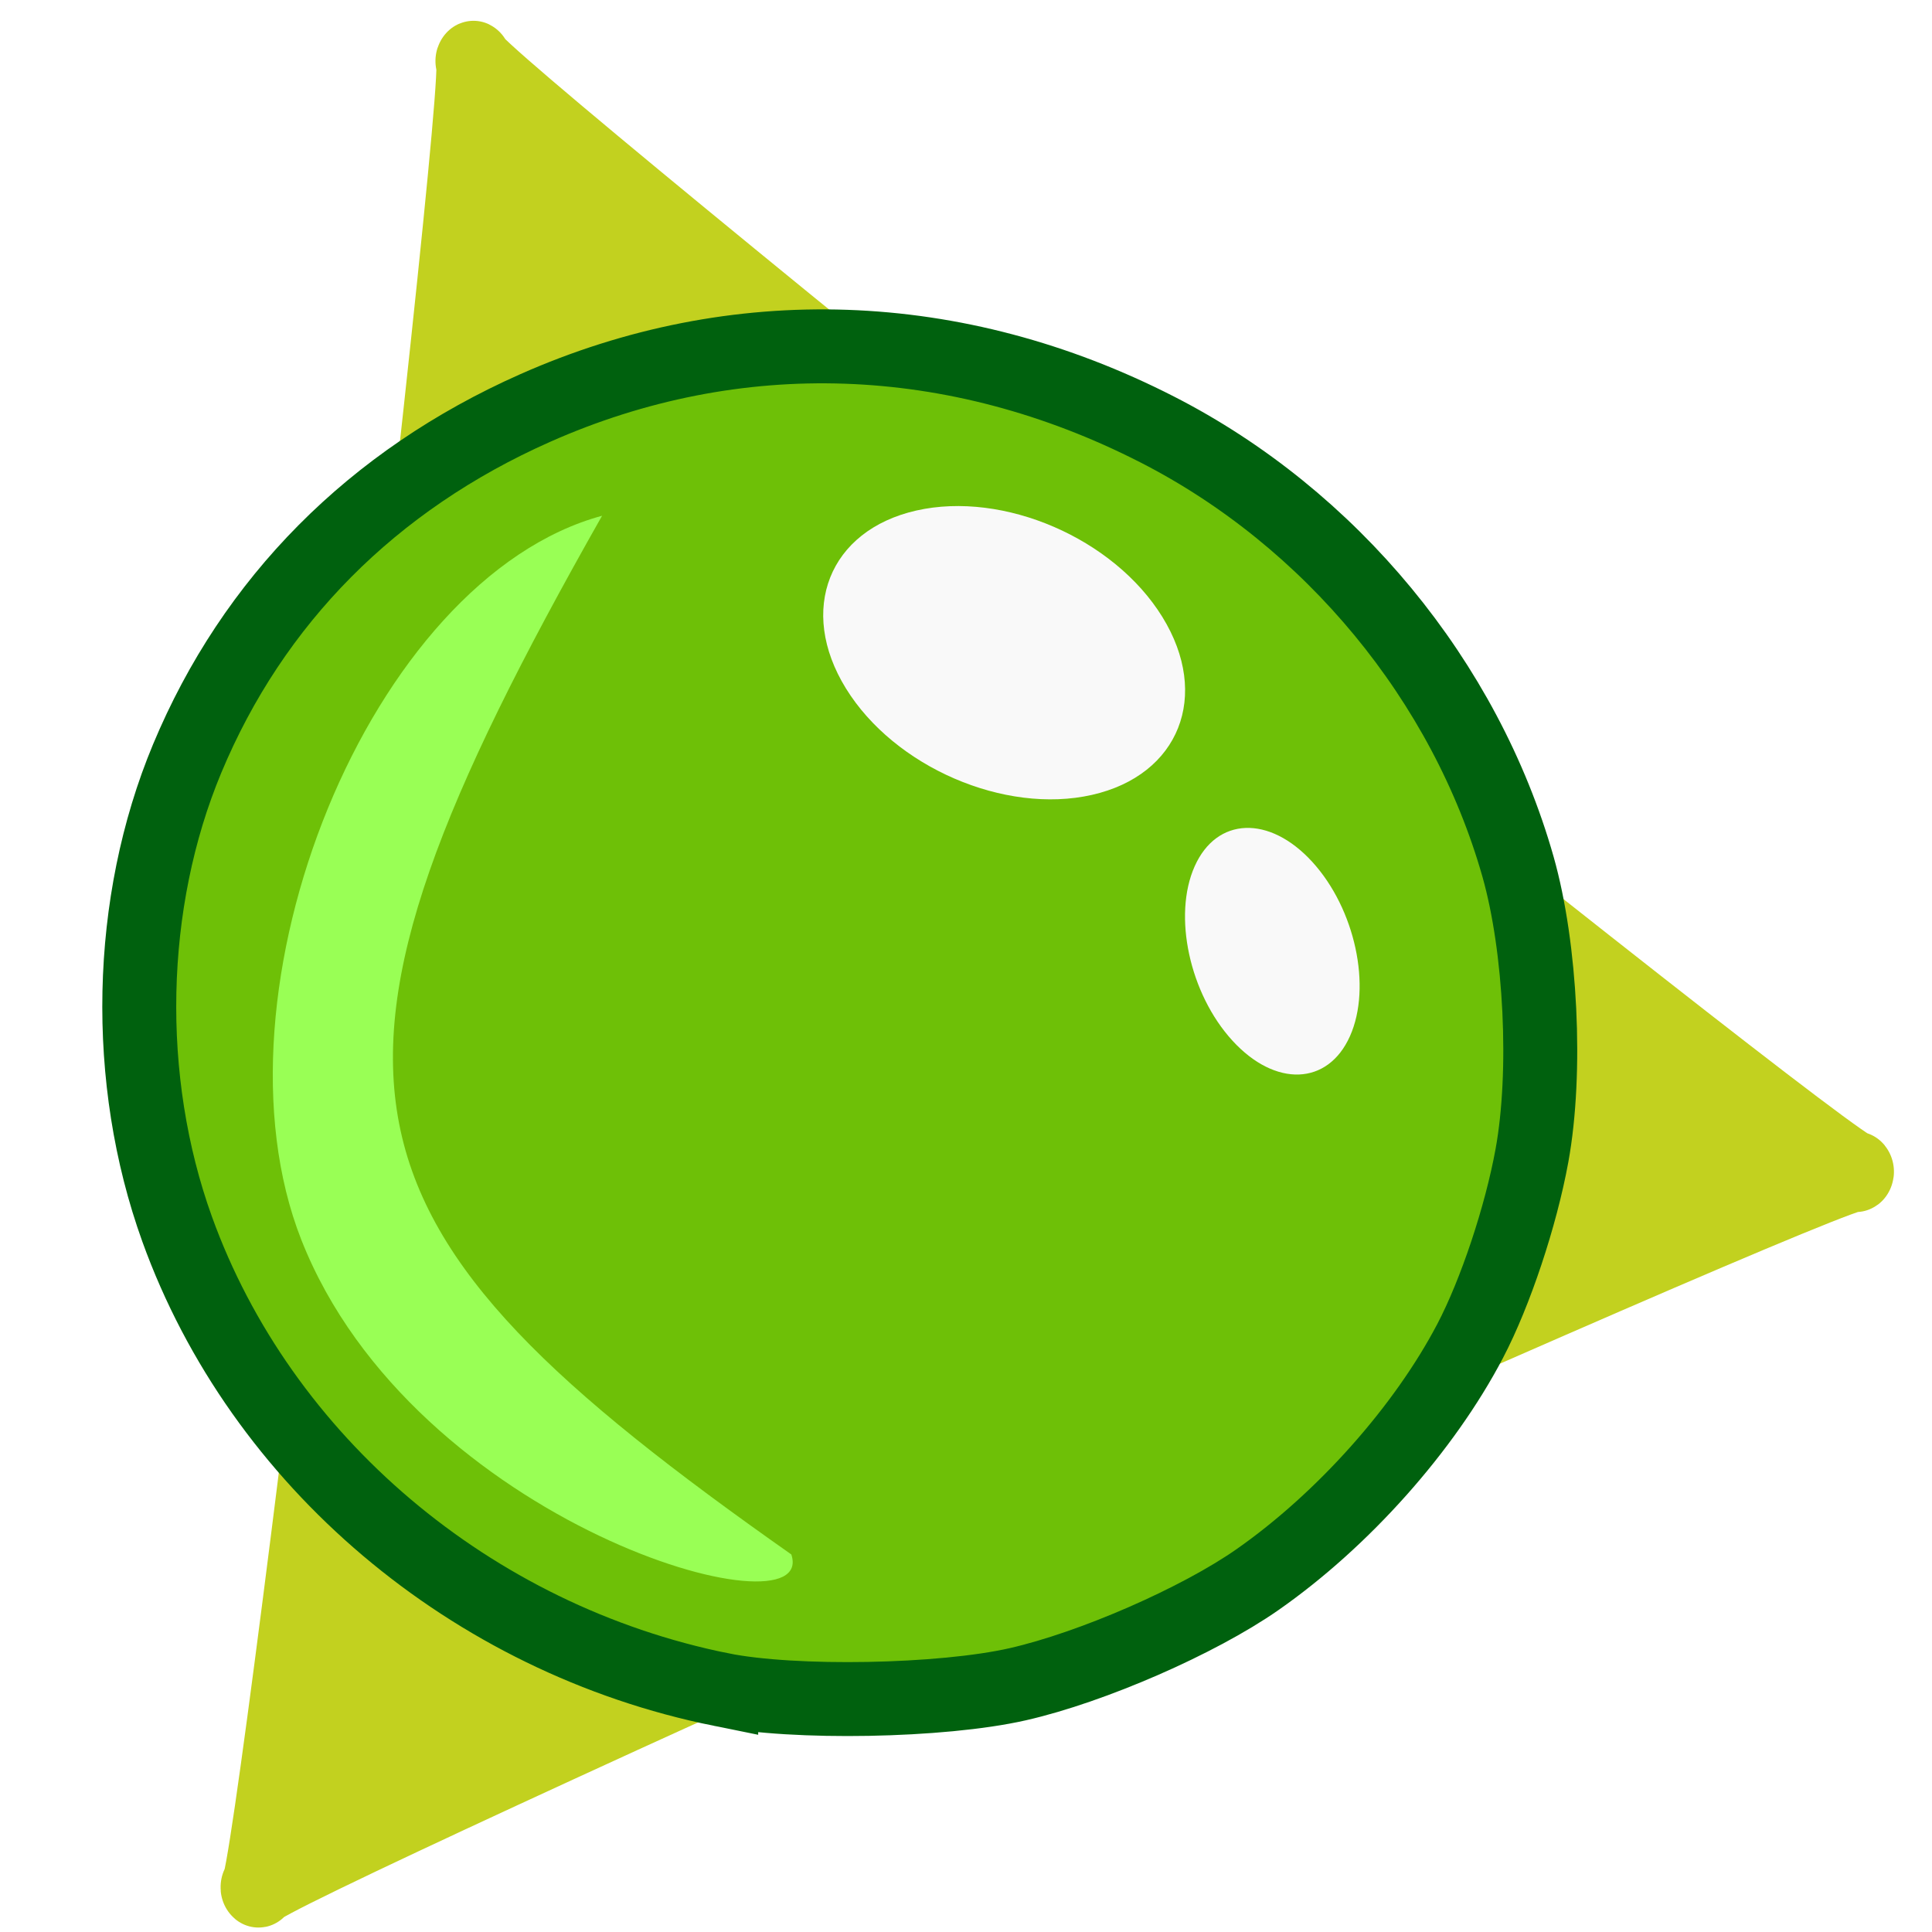
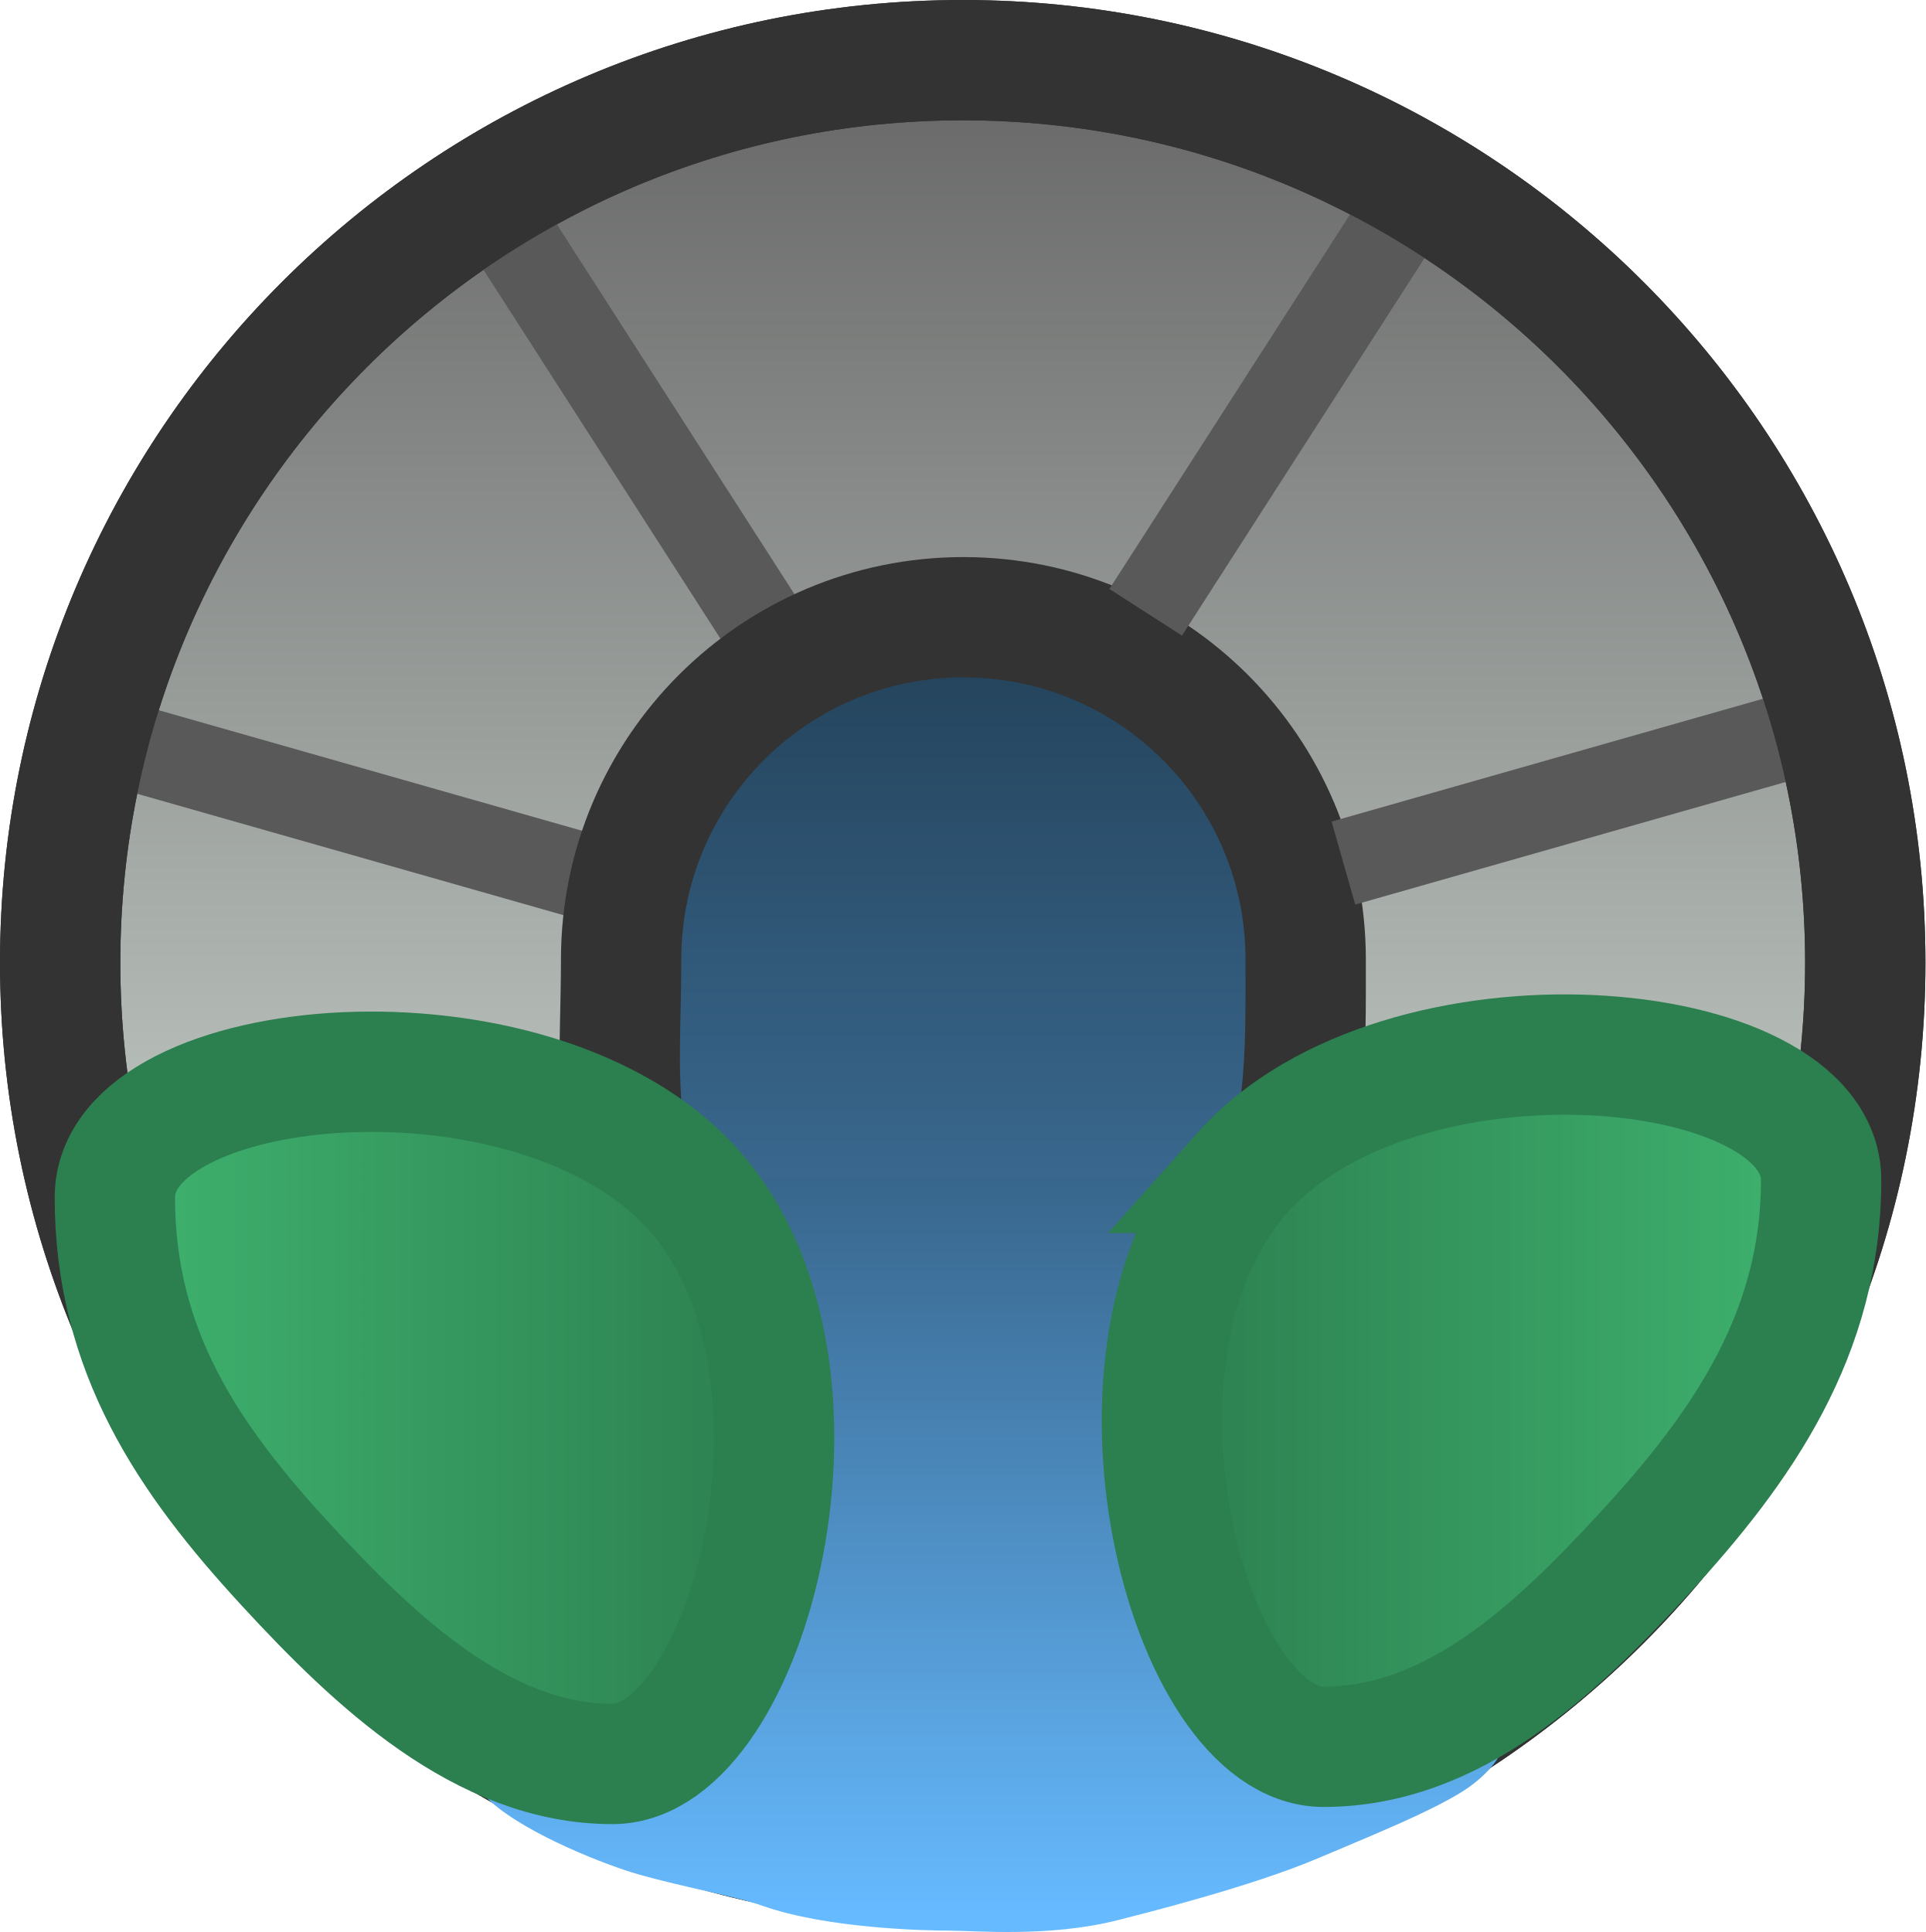
- <svg xmlns="http://www.w3.org/2000/svg" width="512" height="512" viewBox="0 0 135.467 135.467" version="1.1" id="svg1">
-   <defs id="defs1" />
-   <g id="layer1" transform="translate(-36.66447,-33.20846)">
-     <path style="fill:#c2d11f;fill-opacity:1;stroke:#c2d11f;stroke-width:5.546;stroke-dasharray:none;stroke-opacity:1;paint-order:markers stroke fill" id="path12" d="m 316.932,222.231 c -0.634,-1.104 -65.21,110.146 -63.936,110.149 1.274,0.003 -62.784,-111.546 -63.424,-110.445 -0.639,1.101 127.994,1.4 127.36,0.296 z" transform="matrix(-0.8787866,0.3961999,-0.3732689,-0.932773,416.2502,247.275)" />
-     <path style="display:inline;fill:#6ec007;fill-opacity:1;stroke:#00610e;stroke-width:5.184;stroke-dasharray:none;stroke-opacity:1" d="M 87.235,151.679 C 69.69,148.135 54.951,135.661 49.084,119.39 45.309,108.921 45.574,96.5 49.787,86.399 54.41,75.317 62.784,66.879 74.179,61.823 c 14.083,-6.249 29.509,-5.719 43.626,1.499 12.174,6.224 21.6,17.644 25.295,30.643 1.618,5.694 2.042,14.433 0.983,20.255 -0.776,4.264 -2.562,9.628 -4.333,13.01 -3.22,6.15 -8.926,12.555 -14.911,16.736 -4.145,2.896 -11.59,6.146 -16.799,7.334 -5.333,1.217 -15.72,1.405 -20.805,0.378 z" id="path3-86" />
-     <ellipse style="fill:#f9f9f9;fill-opacity:1;stroke:none;stroke-width:2.665;stroke-dasharray:none;stroke-opacity:1" id="path9-26" cx="106.416" cy="52.457" rx="11.717" ry="11.372" transform="matrix(0.5253769,0.8508696,0.9753658,-0.2205939,0,0)" />
-     <ellipse style="fill:#f9f9f9;fill-opacity:1;stroke:none;stroke-width:1.739;stroke-dasharray:none;stroke-opacity:1" id="path9-54-9" transform="matrix(-0.4074746,0.9132165,0.6747207,0.7380731,0,0)" ry="8.069" rx="6.865" cy="169.767" cx="-27.808" />
-     <path style="fill:#99ff55;fill-opacity:1;stroke:none;stroke-width:5.422;stroke-dasharray:none;stroke-opacity:1" d="m 78.881,69.372 c -22.574,39.817 -19.793,49.581 13.269,72.831 1.957,5.87 -26.479,-2.031 -34.361,-22.073 -6.841,-17.397 4.797,-46.347 21.092,-50.758 z" id="path51" />
+ <svg xmlns="http://www.w3.org/2000/svg" version="1.1" width="88.014" height="88.322" viewBox="0,0,88.014,88.322">
+   <defs>
+     <linearGradient x1="240" y1="138.743" x2="240" y2="221.257" gradientUnits="userSpaceOnUse" id="color-1">
+       <stop offset="0" stop-color="#666666" />
+       <stop offset="1" stop-color="#f2fff7" />
+     </linearGradient>
+     <linearGradient x1="240" y1="164.21" x2="240" y2="195.79" gradientUnits="userSpaceOnUse" id="color-2">
+       <stop offset="0" stop-color="#234158" />
+       <stop offset="1" stop-color="#3e709a" />
+     </linearGradient>
+     <linearGradient x1="239.766" y1="189.812" x2="239.766" y2="223.526" gradientUnits="userSpaceOnUse" id="color-3">
+       <stop offset="0" stop-color="#38668c" />
+       <stop offset="1" stop-color="#66baff" />
+     </linearGradient>
+     <linearGradient x1="249.104" y1="200.025" x2="279.238" y2="200.025" gradientUnits="userSpaceOnUse" id="color-4">
+       <stop offset="0" stop-color="#2c7f4f" />
+       <stop offset="1" stop-color="#3fb36f" />
+     </linearGradient>
+     <linearGradient x1="201.243" y1="200.81" x2="231.377" y2="200.81" gradientUnits="userSpaceOnUse" id="color-5">
+       <stop offset="0" stop-color="#3fb36f" />
+       <stop offset="1" stop-color="#2c7f4f" />
+     </linearGradient>
+   </defs>
+   <g transform="translate(-195.9929,-135.9929)">
+     <g data-paper-data="{&quot;isPaintingLayer&quot;:true}" fill-rule="nonzero" stroke-linecap="butt" stroke-linejoin="miter" stroke-miterlimit="10" stroke-dasharray="" stroke-dashoffset="0" style="mix-blend-mode: normal">
+       <path d="M198.743,180c0,-22.786 18.471,-41.257 41.257,-41.257c22.786,0 41.257,18.471 41.257,41.257c0,22.786 -18.471,41.257 -41.257,41.257c-22.786,0 -41.257,-18.471 -41.257,-41.257z" fill="url(#color-1)" stroke="#333333" stroke-width="5.5" />
+       <path d="M217.775,147.831l3.319,-2.132l11.227,17.478l-3.319,2.132z" fill="#595959" stroke="none" stroke-width="5.5" />
+       <path d="M201.9,172.177l1.08,-3.793l19.979,5.69l-1.08,3.793z" fill="#595959" stroke="none" stroke-width="5.5" />
+       <path d="M224.385,179.856c0,-8.641 7.005,-15.646 15.646,-15.646c8.641,0 15.646,7.005 15.646,15.646c0,8.641 0.358,16.435 -15.646,15.909c-17.572,-0.577 -15.646,-7.268 -15.646,-15.909z" fill="url(#color-2)" stroke="#333333" stroke-width="5.5" />
+       <path d="M250.023,165.05l-3.319,-2.132l11.227,-17.478l3.319,2.132z" data-paper-data="{&quot;index&quot;:null}" fill="#595959" stroke="none" stroke-width="5.5" />
+       <path d="M257.942,177.345l-1.08,-3.793l19.979,-5.69l1.08,3.793z" data-paper-data="{&quot;index&quot;:null}" fill="#595959" stroke="none" stroke-width="5.5" />
+       <path d="M198.743,180c0,-22.786 18.471,-41.257 41.257,-41.257c22.786,0 41.257,18.471 41.257,41.257c0,22.786 -18.471,41.257 -41.257,41.257c-22.786,0 -41.257,-18.471 -41.257,-41.257z" fill="none" stroke="#333333" stroke-width="5.5" />
+       <path d="M223.331,215.016v-25.204h32.869v25.204c0,0 12.325,-1.104 8.662,0.611c-0.14,0.065 -0.208,0.989 -1.736,2.076c-1.454,1.034 -5.118,2.479 -6.82,3.212c-3.089,1.33 -8.295,2.622 -9.203,2.854c-3.148,0.804 -6.558,0.483 -7.731,0.483c-1.054,0 -5.573,-0.092 -8.525,-1.135c-1.238,-0.438 -3.583,-0.84 -5.722,-1.452c-1.294,-0.37 -4.92,-1.744 -6.673,-3.288c-1.225,-1.08 -0.862,-2.511 -1.002,-2.6c-1.381,-0.875 5.881,-0.761 5.881,-0.761z" fill="url(#color-3)" stroke="#575757" stroke-width="0" />
+       <path d="M252.778,189.611c7.222,-8.108 26.461,-6.354 26.461,0.336c0,7.026 -3.614,12.21 -8.086,17.062c-4.078,4.425 -8.737,8.839 -14.659,8.839c-6.233,0 -10.995,-18.064 -3.715,-26.237z" data-paper-data="{&quot;index&quot;:null}" fill="url(#color-4)" stroke="#2c7f4f" stroke-width="5.5" />
+       <path d="M223.988,216.633c-5.923,0 -10.844,-4.677 -14.922,-9.102c-4.472,-4.852 -7.823,-9.773 -7.823,-16.799c0,-6.69 19.239,-8.444 26.461,-0.336c7.28,8.173 2.518,26.237 -3.715,26.237z" fill="url(#color-5)" stroke="#2c7f4f" stroke-width="5.5" />
+     </g>
  </g>
</svg>
